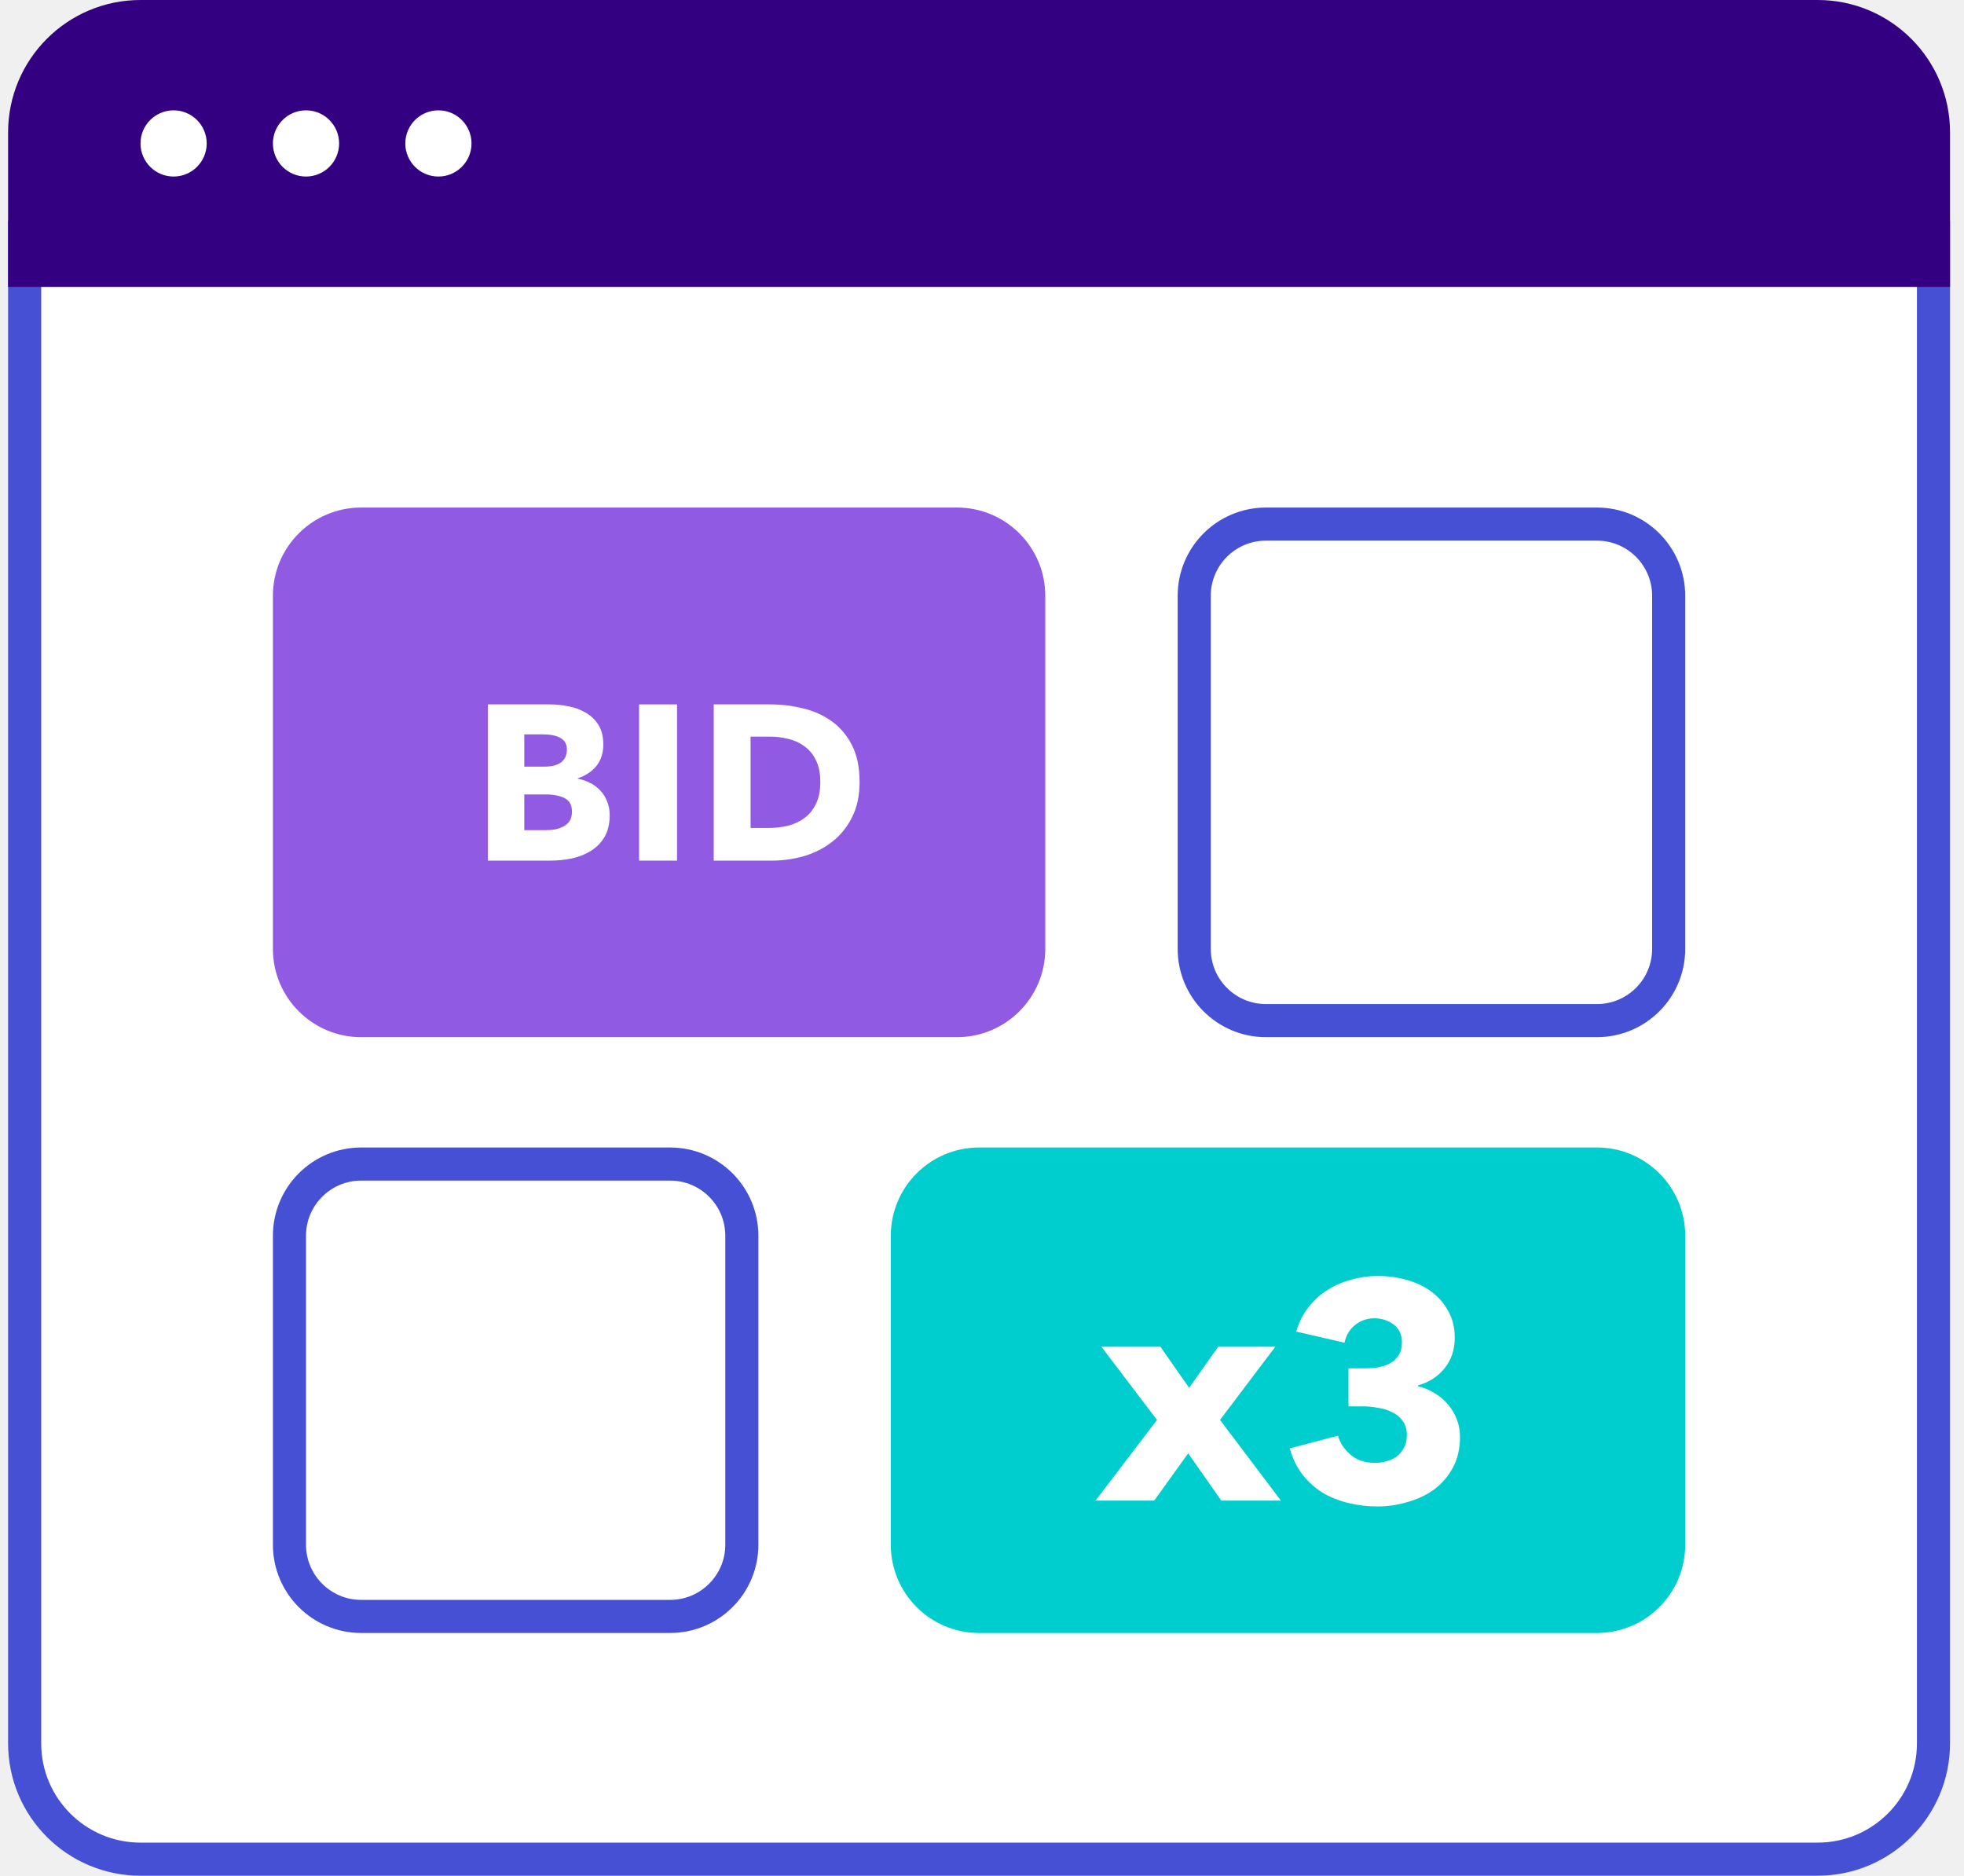
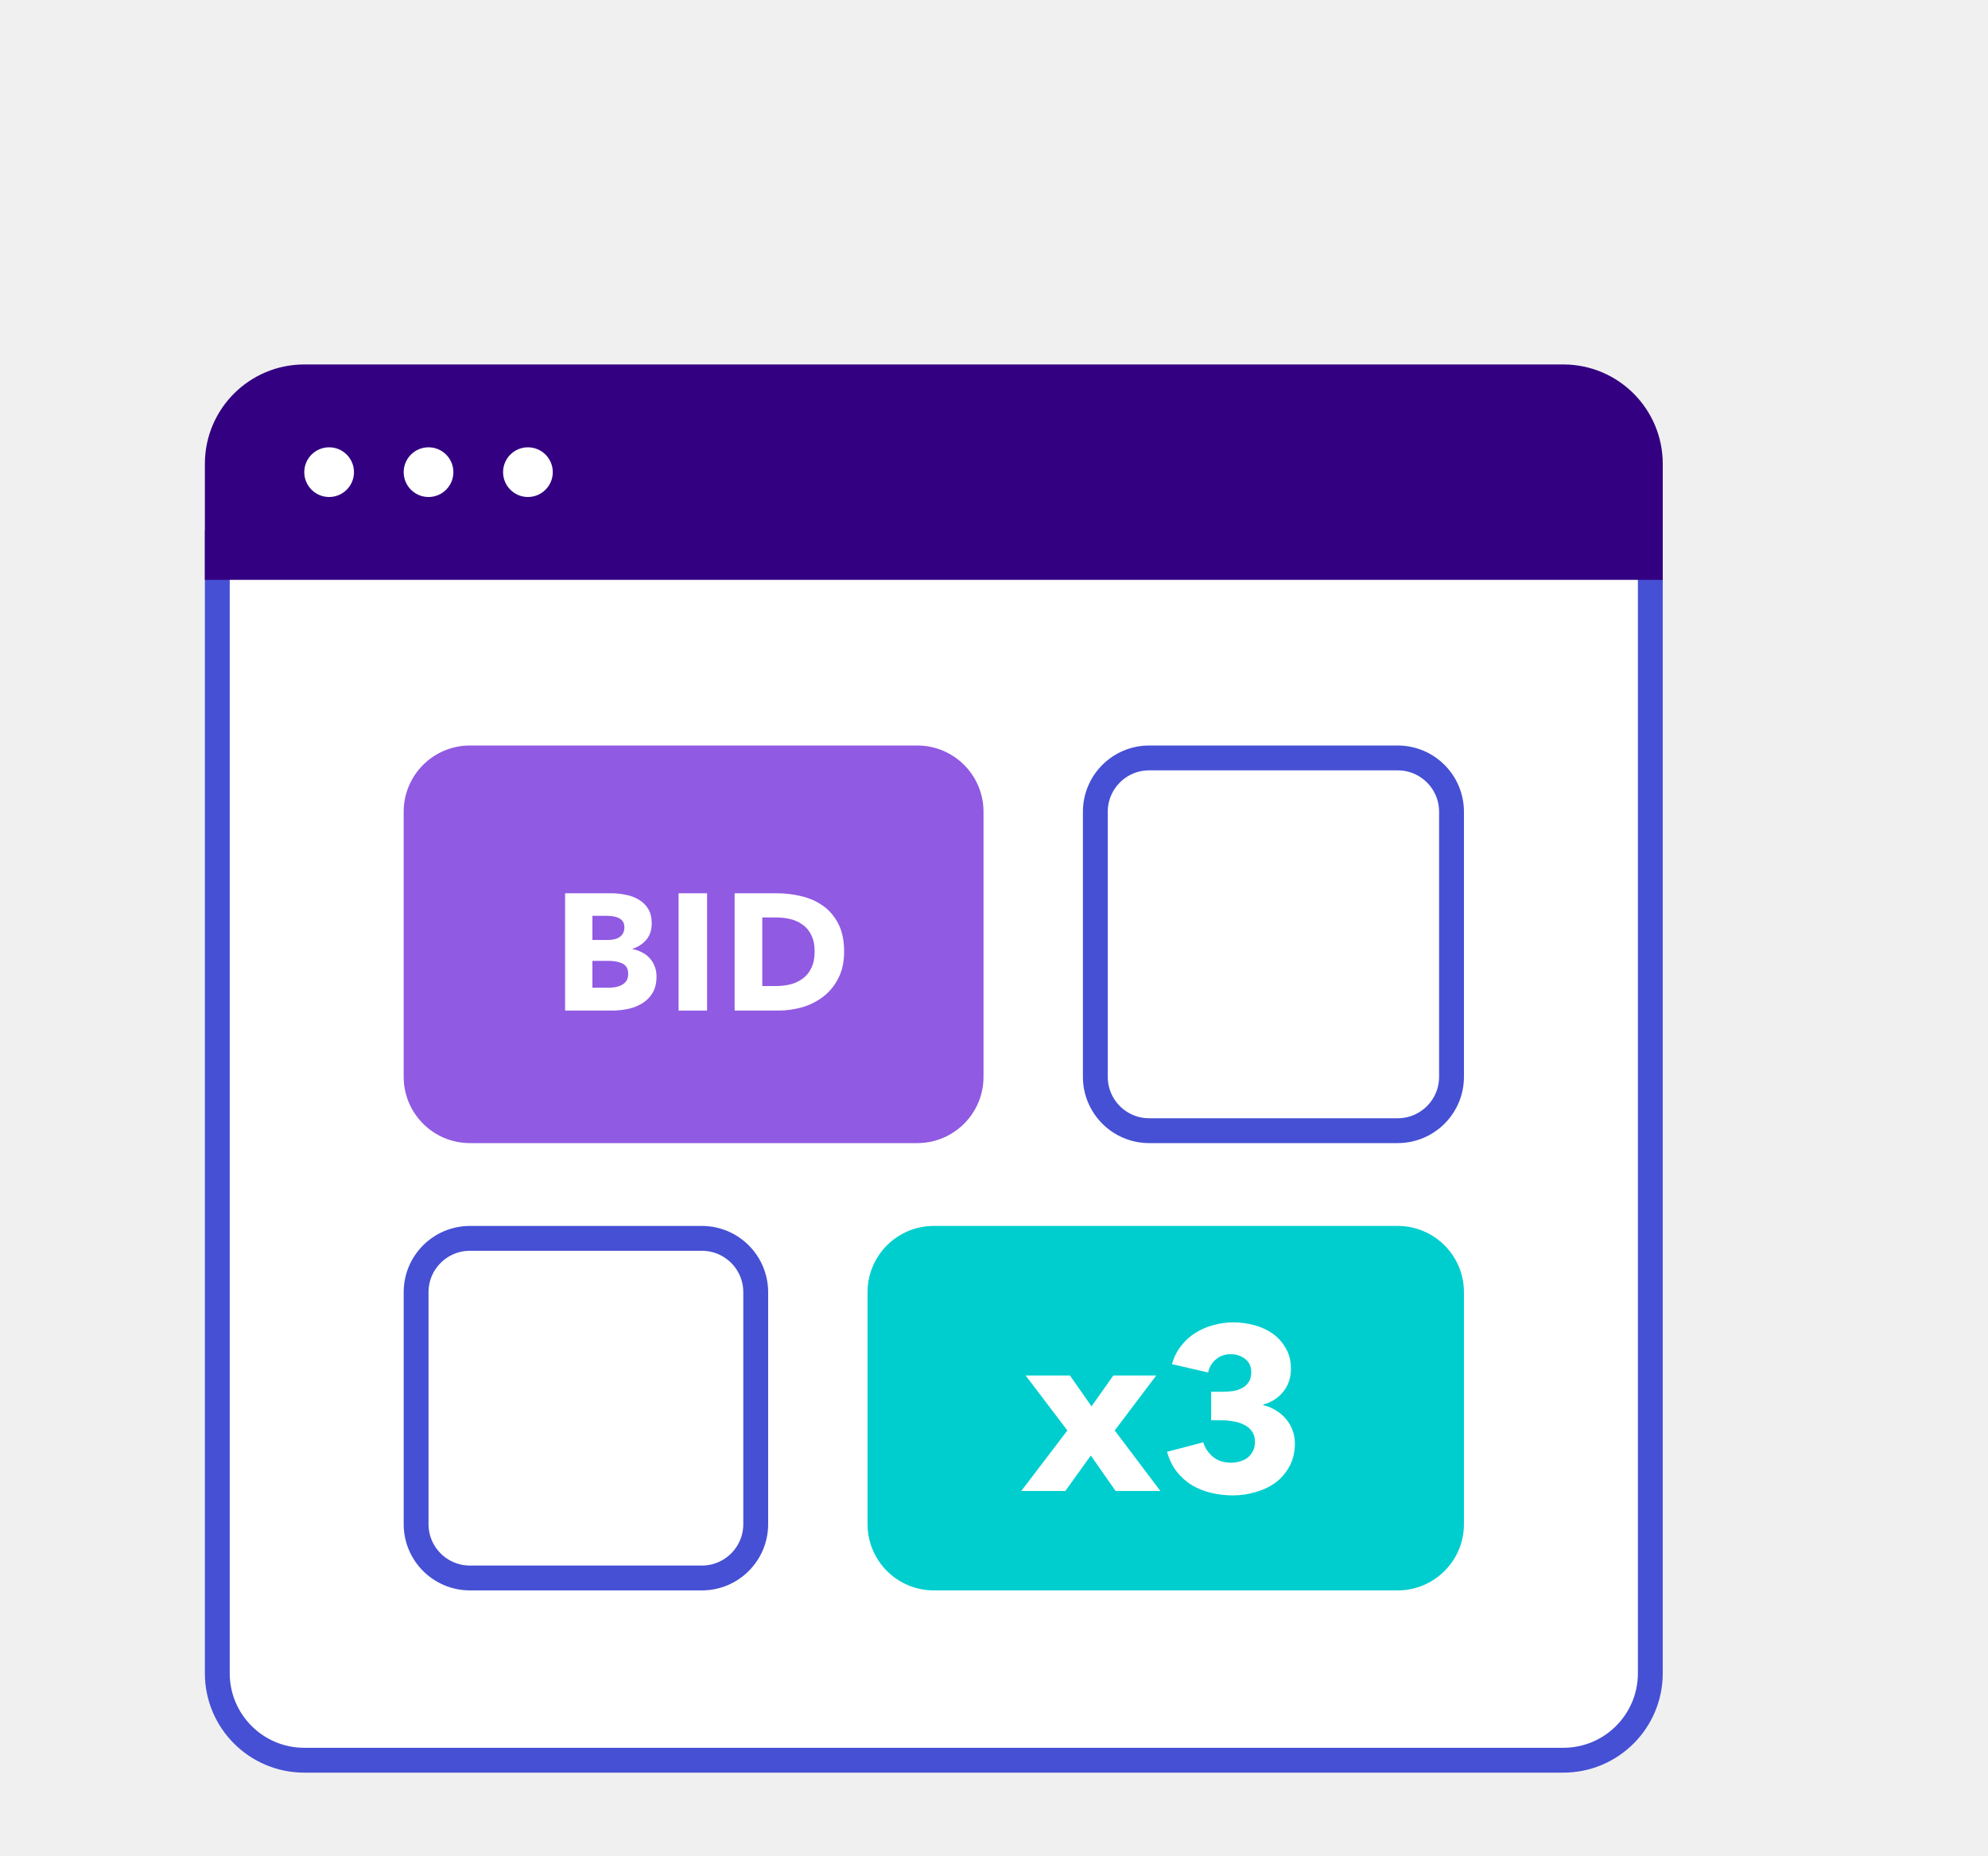
- <svg xmlns="http://www.w3.org/2000/svg" width="89" height="85" viewBox="0 0 89 85" fill="none">
-   <path d="M1.117 10.75H87.617V79C87.617 81.9 85.267 84.25 82.367 84.25H6.367C3.468 84.25 1.117 81.9 1.117 79V10.75Z" fill="white" stroke="#4650D4" stroke-width="1.5" />
-   <path d="M0.367 6C0.367 2.686 3.053 0 6.367 0H82.367C85.681 0 88.367 2.686 88.367 6V13H0.367V6Z" fill="#330081" />
-   <circle cx="7.867" cy="6.5" r="1.5" fill="white" />
-   <circle cx="13.867" cy="6.5" r="1.5" fill="white" />
-   <circle cx="19.867" cy="6.5" r="1.5" fill="white" />
-   <rect x="12.367" y="23" width="35" height="24" rx="4" fill="#905AE2" />
-   <rect x="54.117" y="23.75" width="21.5" height="22.5" rx="3.25" fill="white" stroke="#4650D4" stroke-width="1.5" />
-   <rect x="13.117" y="52.75" width="20.5" height="20.5" rx="3.25" fill="white" stroke="#4650D4" stroke-width="1.5" />
-   <rect x="40.367" y="52" width="36" height="22" rx="4" fill="#00CECE" />
-   <path d="M27.629 36.94C27.629 37.327 27.553 37.653 27.399 37.92C27.246 38.18 27.043 38.39 26.789 38.55C26.536 38.71 26.246 38.827 25.919 38.9C25.599 38.967 25.269 39 24.929 39H22.109V31.92H24.929C25.203 31.92 25.483 31.95 25.769 32.01C26.056 32.063 26.316 32.16 26.549 32.3C26.783 32.433 26.973 32.617 27.119 32.85C27.266 33.083 27.339 33.38 27.339 33.74C27.339 34.133 27.233 34.46 27.019 34.72C26.806 34.973 26.526 35.157 26.179 35.27V35.29C26.379 35.323 26.566 35.387 26.739 35.48C26.919 35.567 27.073 35.68 27.199 35.82C27.333 35.96 27.436 36.123 27.509 36.31C27.589 36.497 27.629 36.707 27.629 36.94ZM25.689 33.97C25.689 33.73 25.596 33.557 25.409 33.45C25.229 33.337 24.959 33.28 24.599 33.28H23.759V34.74H24.679C24.999 34.74 25.246 34.677 25.419 34.55C25.599 34.417 25.689 34.223 25.689 33.97ZM25.919 36.78C25.919 36.487 25.809 36.283 25.589 36.17C25.369 36.057 25.076 36 24.709 36H23.759V37.62H24.719C24.853 37.62 24.989 37.61 25.129 37.59C25.276 37.563 25.406 37.52 25.519 37.46C25.639 37.4 25.736 37.317 25.809 37.21C25.883 37.097 25.919 36.953 25.919 36.78Z" fill="white" />
-   <path d="M28.96 39V31.92H30.68V39H28.96Z" fill="white" />
-   <path d="M38.953 35.44C38.953 36.06 38.837 36.597 38.603 37.05C38.377 37.497 38.073 37.867 37.693 38.16C37.32 38.447 36.897 38.66 36.423 38.8C35.95 38.933 35.47 39 34.983 39H32.343V31.92H34.903C35.403 31.92 35.897 31.98 36.383 32.1C36.87 32.213 37.303 32.407 37.683 32.68C38.063 32.947 38.37 33.307 38.603 33.76C38.837 34.213 38.953 34.773 38.953 35.44ZM37.173 35.44C37.173 35.04 37.107 34.71 36.973 34.45C36.847 34.183 36.673 33.973 36.453 33.82C36.24 33.66 35.993 33.547 35.713 33.48C35.44 33.413 35.157 33.38 34.863 33.38H34.013V37.52H34.823C35.13 37.52 35.423 37.487 35.703 37.42C35.99 37.347 36.24 37.23 36.453 37.07C36.673 36.91 36.847 36.697 36.973 36.43C37.107 36.163 37.173 35.833 37.173 35.44Z" fill="white" />
-   <path d="M55.343 68L53.844 65.858L52.304 68H49.645L52.431 64.346L49.91 61.028H52.584L53.886 62.89L55.203 61.028H57.792L55.286 64.346L58.044 68H55.343Z" fill="white" />
-   <path d="M66.161 65.116C66.161 65.658 66.049 66.129 65.825 66.53C65.61 66.922 65.326 67.249 64.971 67.51C64.616 67.762 64.215 67.949 63.767 68.07C63.328 68.201 62.88 68.266 62.423 68.266C61.975 68.266 61.536 68.215 61.107 68.112C60.687 68.01 60.3 67.856 59.945 67.65C59.6 67.436 59.296 67.165 59.035 66.838C58.774 66.502 58.578 66.101 58.447 65.634L60.631 65.06C60.724 65.387 60.916 65.676 61.205 65.928C61.494 66.171 61.863 66.292 62.311 66.292C62.479 66.292 62.647 66.269 62.815 66.222C62.992 66.176 63.146 66.106 63.277 66.012C63.417 65.91 63.529 65.779 63.613 65.62C63.706 65.462 63.753 65.266 63.753 65.032C63.753 64.78 63.692 64.57 63.571 64.402C63.459 64.234 63.305 64.104 63.109 64.01C62.922 63.908 62.708 63.838 62.465 63.8C62.222 63.754 61.98 63.73 61.737 63.73H61.107V62.008H61.793C62.017 62.008 62.232 61.994 62.437 61.966C62.642 61.929 62.824 61.868 62.983 61.784C63.151 61.691 63.282 61.57 63.375 61.42C63.478 61.271 63.529 61.075 63.529 60.832C63.529 60.478 63.403 60.207 63.151 60.02C62.899 59.834 62.61 59.74 62.283 59.74C61.947 59.74 61.653 59.843 61.401 60.048C61.158 60.244 61 60.51 60.925 60.846L58.741 60.342C58.862 59.922 59.044 59.558 59.287 59.25C59.53 58.933 59.814 58.672 60.141 58.466C60.477 58.252 60.841 58.093 61.233 57.99C61.625 57.878 62.026 57.822 62.437 57.822C62.876 57.822 63.3 57.878 63.711 57.99C64.131 58.102 64.504 58.275 64.831 58.508C65.158 58.742 65.419 59.036 65.615 59.39C65.82 59.736 65.923 60.146 65.923 60.622C65.923 61.173 65.764 61.64 65.447 62.022C65.139 62.396 64.742 62.648 64.257 62.778V62.82C64.537 62.886 64.794 62.993 65.027 63.142C65.26 63.282 65.461 63.455 65.629 63.66C65.797 63.856 65.928 64.08 66.021 64.332C66.114 64.575 66.161 64.836 66.161 65.116Z" fill="white" />
+ <svg xmlns="http://www.w3.org/2000/svg" width="120" height="112" viewBox="0 0 120 112" fill="none">
+   <path d="M13.117 32.75H99.617V101C99.617 103.899 97.267 106.25 94.367 106.25H18.367C15.468 106.25 13.117 103.899 13.117 101V32.75Z" fill="white" stroke="#4650D4" stroke-width="1.5" />
+   <path d="M12.367 28C12.367 24.686 15.053 22 18.367 22H94.367C97.681 22 100.367 24.686 100.367 28V35H12.367V28Z" fill="#330081" />
+   <circle cx="19.867" cy="28.5" r="1.5" fill="white" />
+   <circle cx="25.867" cy="28.5" r="1.5" fill="white" />
+   <circle cx="31.867" cy="28.5" r="1.5" fill="white" />
+   <rect x="24.367" y="45" width="35" height="24" rx="4" fill="#905AE2" />
+   <rect x="66.117" y="45.75" width="21.5" height="22.5" rx="3.25" fill="white" stroke="#4650D4" stroke-width="1.5" />
+   <rect x="25.117" y="74.75" width="20.5" height="20.5" rx="3.25" fill="white" stroke="#4650D4" stroke-width="1.5" />
+   <rect x="52.367" y="74" width="36" height="22" rx="4" fill="#00CECE" />
+   <path d="M39.629 58.94C39.629 59.327 39.553 59.653 39.399 59.92C39.246 60.18 39.043 60.39 38.789 60.55C38.536 60.71 38.246 60.827 37.919 60.9C37.599 60.967 37.269 61 36.929 61H34.109V53.92H36.929C37.203 53.92 37.483 53.95 37.769 54.01C38.056 54.063 38.316 54.16 38.549 54.3C38.783 54.433 38.973 54.617 39.119 54.85C39.266 55.083 39.339 55.38 39.339 55.74C39.339 56.133 39.233 56.46 39.019 56.72C38.806 56.973 38.526 57.157 38.179 57.27V57.29C38.379 57.323 38.566 57.387 38.739 57.48C38.919 57.567 39.073 57.68 39.199 57.82C39.333 57.96 39.436 58.123 39.509 58.31C39.589 58.497 39.629 58.707 39.629 58.94ZM37.689 55.97C37.689 55.73 37.596 55.557 37.409 55.45C37.229 55.337 36.959 55.28 36.599 55.28H35.759V56.74H36.679C36.999 56.74 37.246 56.677 37.419 56.55C37.599 56.417 37.689 56.223 37.689 55.97ZM37.919 58.78C37.919 58.487 37.809 58.283 37.589 58.17C37.369 58.057 37.076 58 36.709 58H35.759V59.62H36.719C36.853 59.62 36.989 59.61 37.129 59.59C37.276 59.563 37.406 59.52 37.519 59.46C37.639 59.4 37.736 59.317 37.809 59.21C37.883 59.097 37.919 58.953 37.919 58.78Z" fill="white" />
+   <path d="M40.96 61V53.92H42.68V61H40.96Z" fill="white" />
+   <path d="M50.953 57.44C50.953 58.06 50.837 58.597 50.603 59.05C50.377 59.497 50.073 59.867 49.693 60.16C49.32 60.447 48.897 60.66 48.423 60.8C47.95 60.933 47.47 61 46.983 61H44.343V53.92H46.903C47.403 53.92 47.897 53.98 48.383 54.1C48.87 54.213 49.303 54.407 49.683 54.68C50.063 54.947 50.37 55.307 50.603 55.76C50.837 56.213 50.953 56.773 50.953 57.44ZM49.173 57.44C49.173 57.04 49.107 56.71 48.973 56.45C48.847 56.183 48.673 55.973 48.453 55.82C48.24 55.66 47.993 55.547 47.713 55.48C47.44 55.413 47.157 55.38 46.863 55.38H46.013V59.52H46.823C47.13 59.52 47.423 59.487 47.703 59.42C47.99 59.347 48.24 59.23 48.453 59.07C48.673 58.91 48.847 58.697 48.973 58.43C49.107 58.163 49.173 57.833 49.173 57.44Z" fill="white" />
+   <path d="M67.343 90L65.844 87.858L64.305 90H61.645L64.43 86.346L61.91 83.028H64.585L65.886 84.89L67.203 83.028H69.793L67.287 86.346L70.044 90H67.343Z" fill="white" />
+   <path d="M78.161 87.116C78.161 87.658 78.049 88.129 77.825 88.53C77.61 88.922 77.326 89.249 76.971 89.51C76.616 89.762 76.215 89.949 75.767 90.07C75.328 90.201 74.88 90.266 74.423 90.266C73.975 90.266 73.536 90.215 73.107 90.112C72.687 90.01 72.3 89.856 71.945 89.65C71.6 89.436 71.296 89.165 71.035 88.838C70.774 88.502 70.578 88.101 70.447 87.634L72.631 87.06C72.724 87.387 72.916 87.676 73.205 87.928C73.494 88.171 73.863 88.292 74.311 88.292C74.479 88.292 74.647 88.269 74.815 88.222C74.992 88.176 75.146 88.106 75.277 88.012C75.417 87.91 75.529 87.779 75.613 87.62C75.706 87.462 75.753 87.266 75.753 87.032C75.753 86.78 75.692 86.57 75.571 86.402C75.459 86.234 75.305 86.104 75.109 86.01C74.922 85.908 74.708 85.838 74.465 85.8C74.222 85.754 73.98 85.73 73.737 85.73H73.107V84.008H73.793C74.017 84.008 74.232 83.994 74.437 83.966C74.642 83.929 74.824 83.868 74.983 83.784C75.151 83.691 75.282 83.57 75.375 83.42C75.478 83.271 75.529 83.075 75.529 82.832C75.529 82.478 75.403 82.207 75.151 82.02C74.899 81.834 74.61 81.74 74.283 81.74C73.947 81.74 73.653 81.843 73.401 82.048C73.158 82.244 73 82.51 72.925 82.846L70.741 82.342C70.862 81.922 71.044 81.558 71.287 81.25C71.53 80.933 71.814 80.672 72.141 80.466C72.477 80.252 72.841 80.093 73.233 79.99C73.625 79.878 74.026 79.822 74.437 79.822C74.876 79.822 75.3 79.878 75.711 79.99C76.131 80.102 76.504 80.275 76.831 80.508C77.158 80.742 77.419 81.036 77.615 81.39C77.82 81.736 77.923 82.146 77.923 82.622C77.923 83.173 77.764 83.64 77.447 84.022C77.139 84.396 76.742 84.648 76.257 84.778V84.82C76.537 84.886 76.794 84.993 77.027 85.142C77.26 85.282 77.461 85.455 77.629 85.66C77.797 85.856 77.928 86.08 78.021 86.332C78.114 86.575 78.161 86.836 78.161 87.116Z" fill="white" />
</svg>
